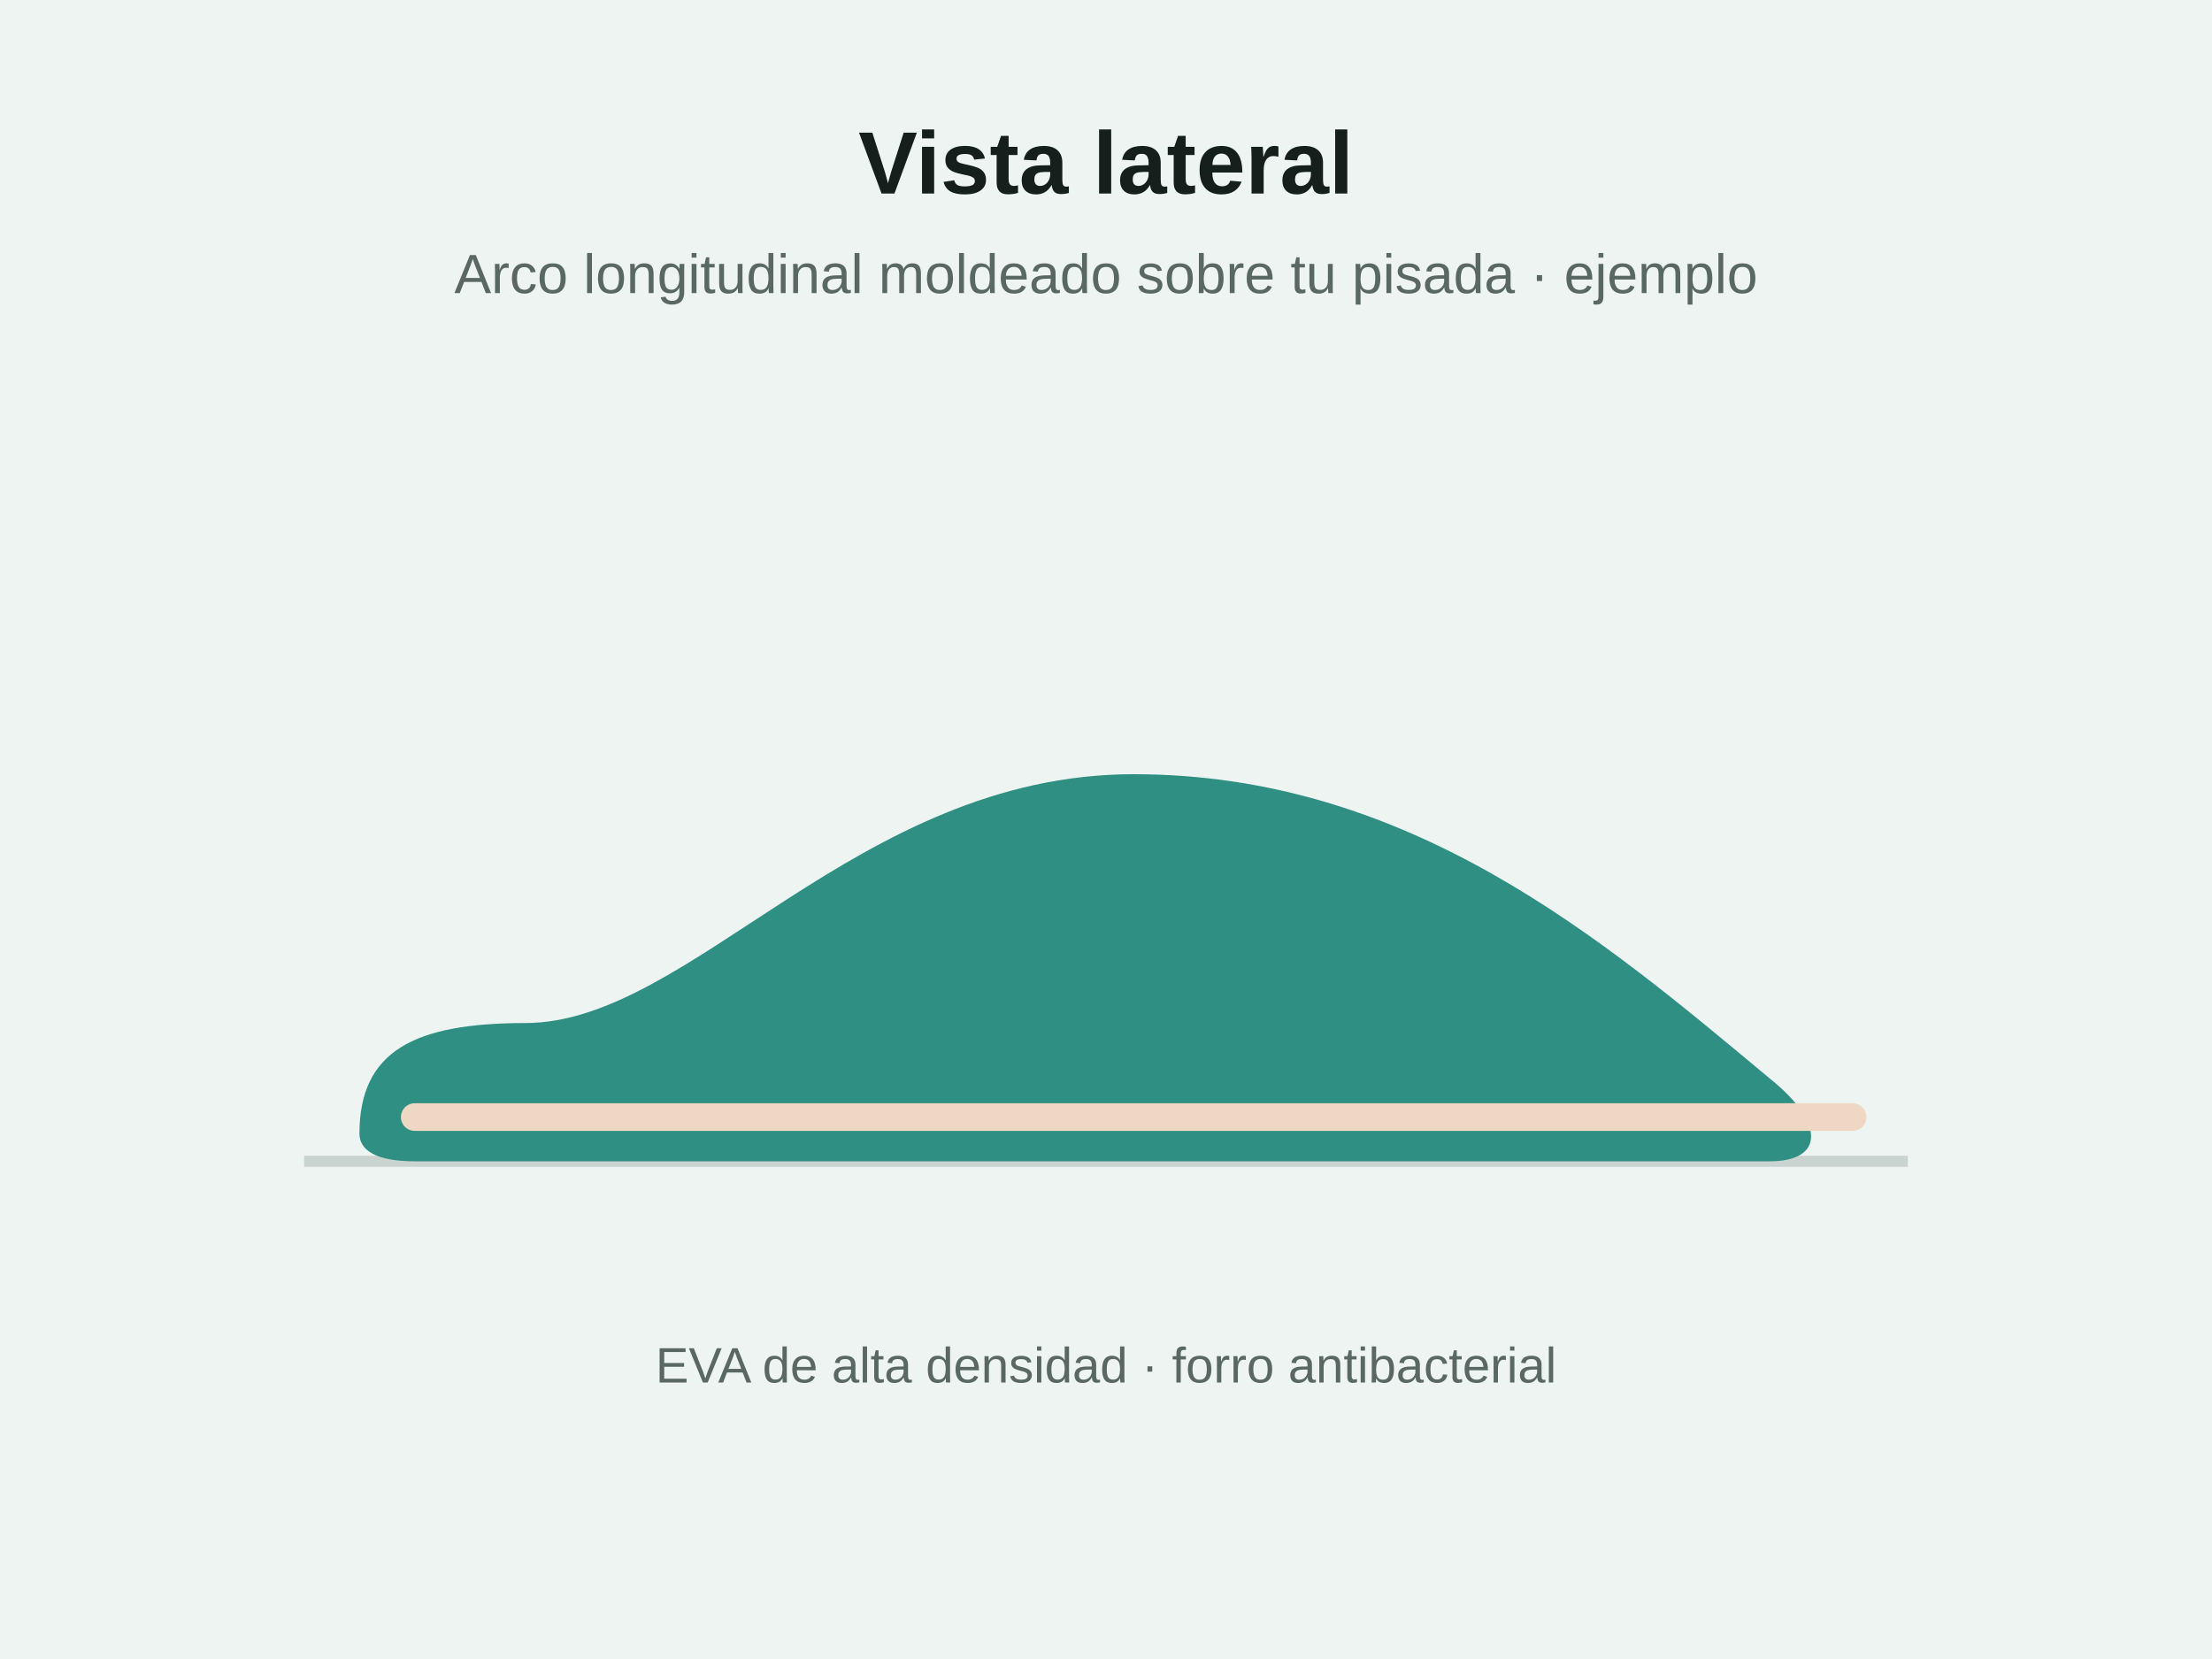
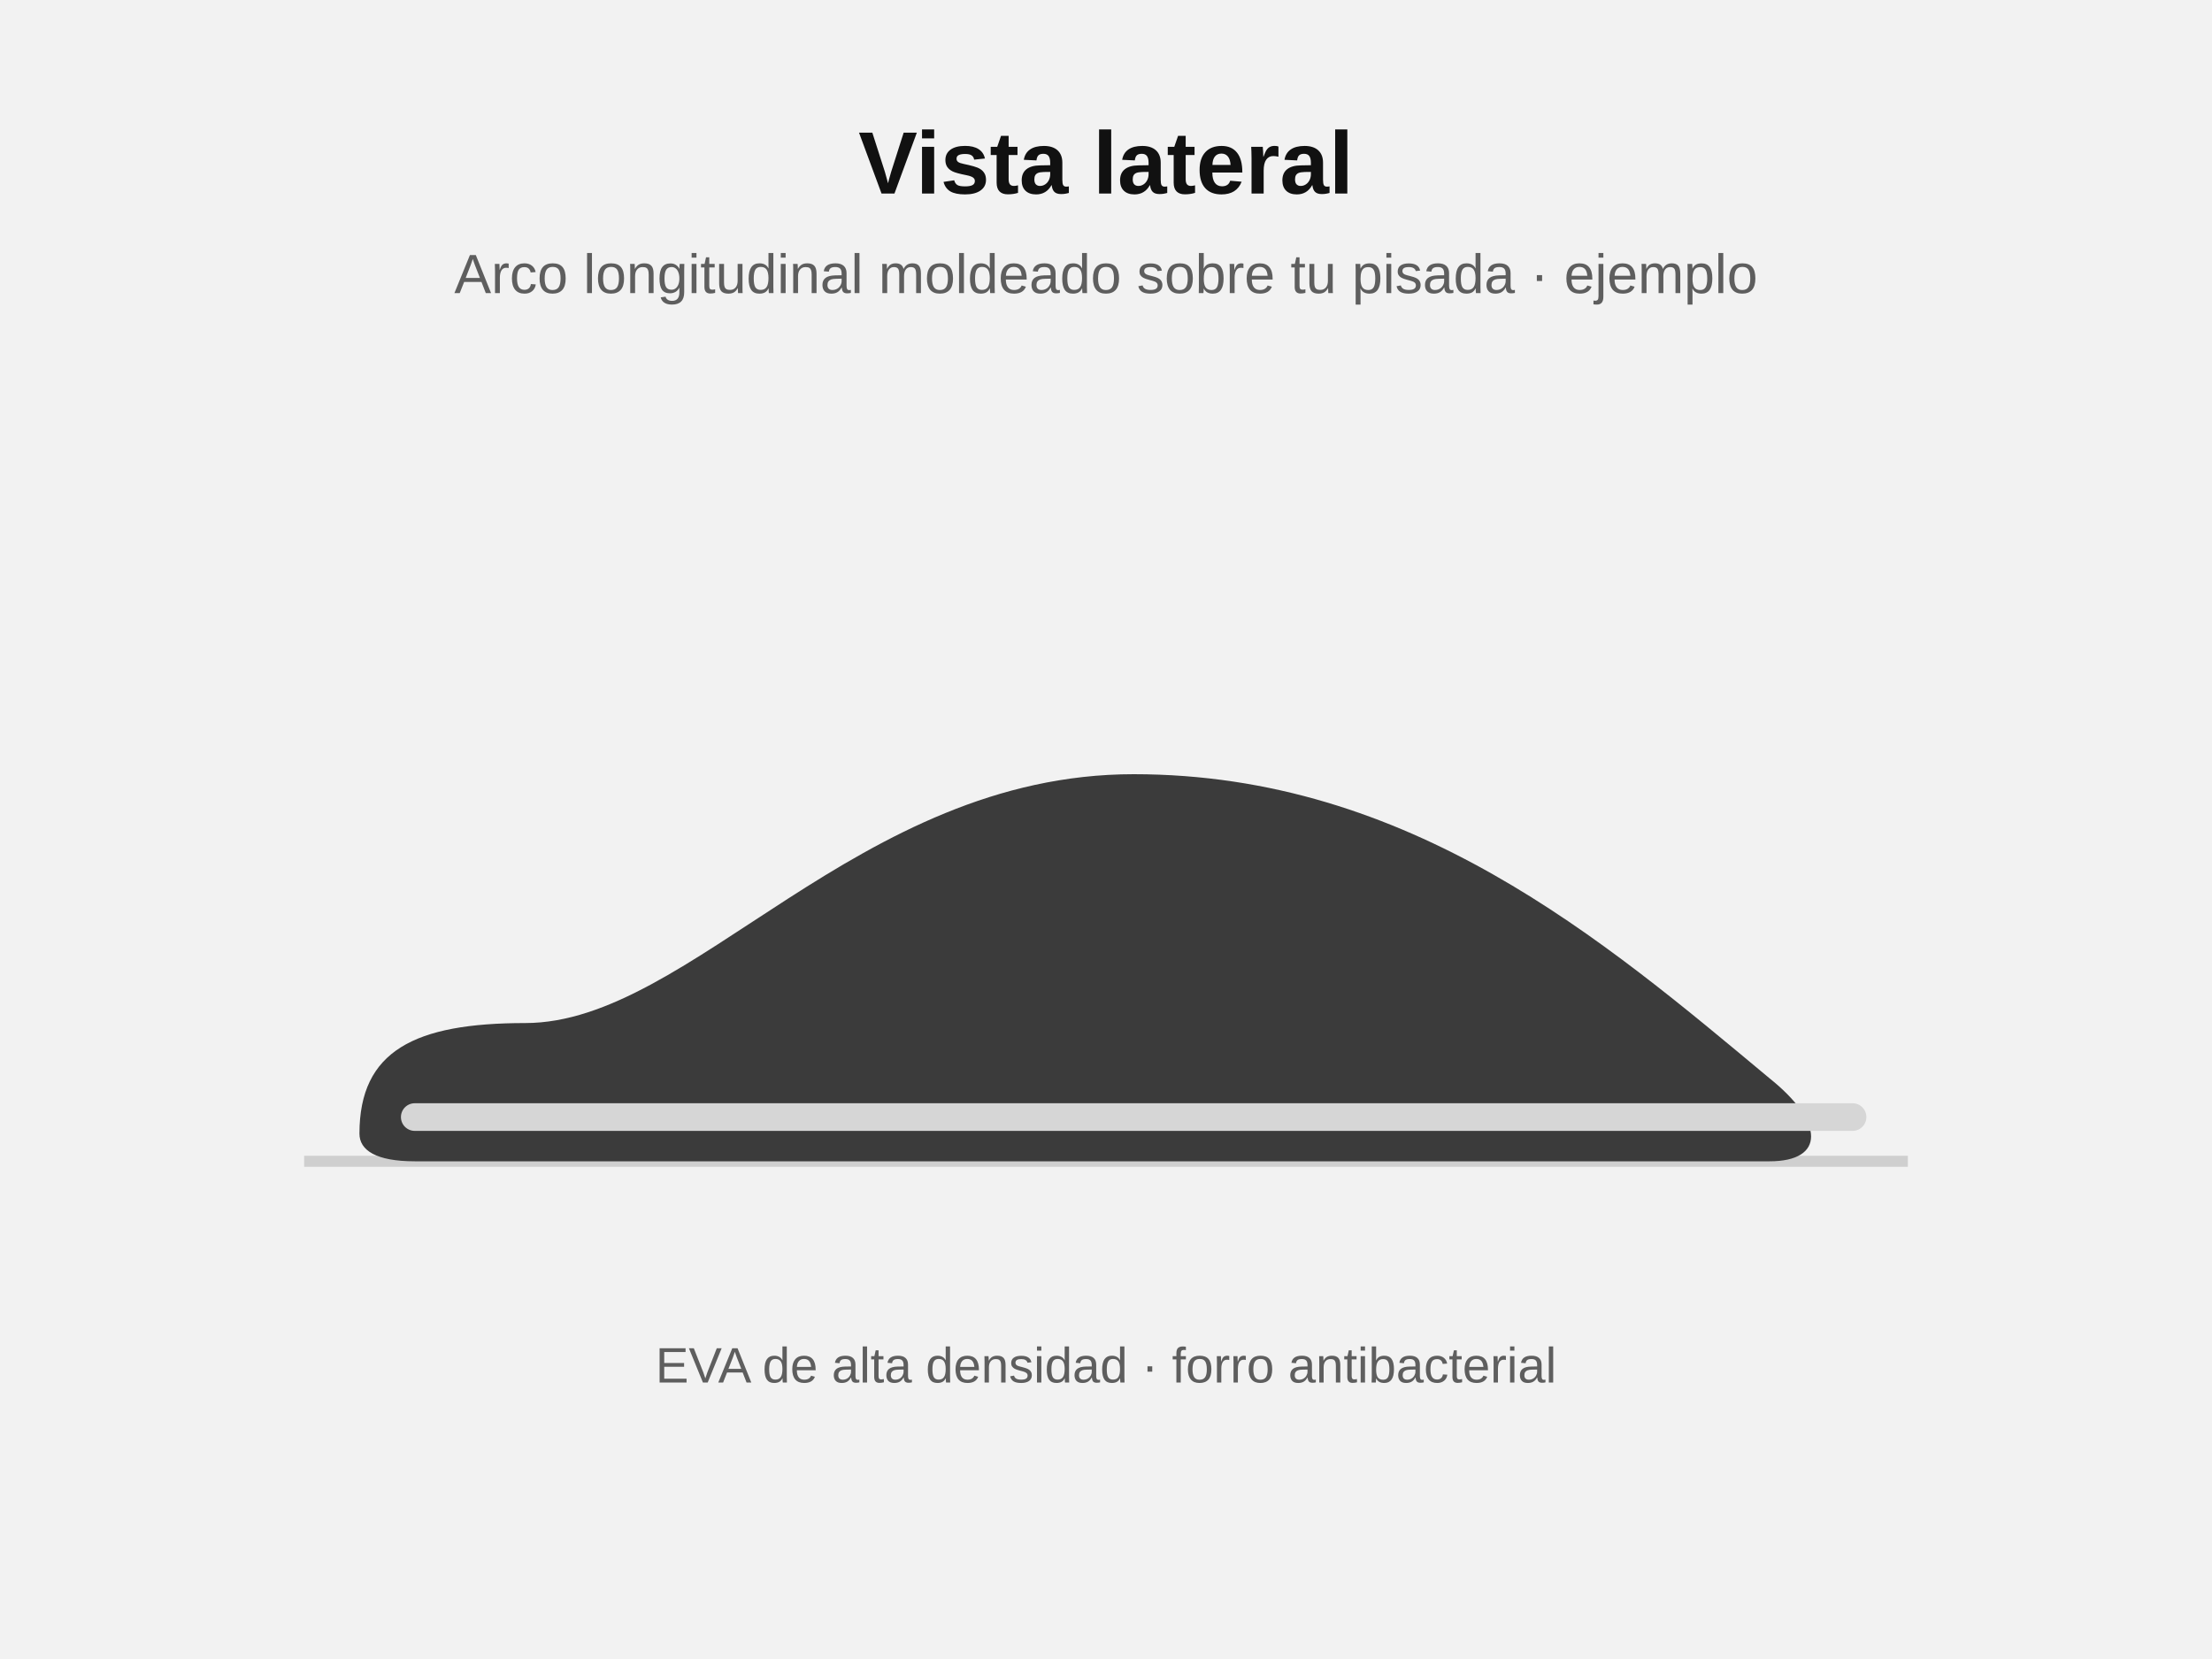
<svg xmlns="http://www.w3.org/2000/svg" viewBox="0 0 800 600">
-   <rect width="800" height="600" fill="#eef4f2" />
-   <text x="400" y="70" text-anchor="middle" font-family="Arial, sans-serif" font-size="32" font-weight="700" fill="#15201d">Vista lateral</text>
-   <text x="400" y="106" text-anchor="middle" font-family="Arial, sans-serif" font-size="20" fill="#5a6863">Arco longitudinal moldeado sobre tu pisada · ejemplo</text>
-   <path d="M110 420h580" stroke="#c9d3cf" stroke-width="4" />
-   <path d="M130 410c0-30 20-40 60-40 60 0 120-90 220-90s170 60 230 110c20 16 20 30 0 30H150c-14 0-20-4-20-10z" fill="#2f8f83" />
-   <path d="M150 404h520" stroke="#efd8c3" stroke-width="10" stroke-linecap="round" />
-   <text x="400" y="500" text-anchor="middle" font-family="Arial, sans-serif" font-size="18" fill="#5a6863">EVA de alta densidad · forro antibacterial</text>
+   <rect width="800" height="600" fill="#f2f2f2" />
+   <text x="400" y="70" text-anchor="middle" font-family="Arial, sans-serif" font-size="32" font-weight="700" fill="#111111">Vista lateral</text>
+   <text x="400" y="106" text-anchor="middle" font-family="Arial, sans-serif" font-size="20" fill="#5e5e5e">Arco longitudinal moldeado sobre tu pisada · ejemplo</text>
+   <path d="M110 420h580" stroke="#cfcfcf" stroke-width="4" />
+   <path d="M130 410c0-30 20-40 60-40 60 0 120-90 220-90s170 60 230 110c20 16 20 30 0 30H150c-14 0-20-4-20-10z" fill="#3b3b3b" />
+   <path d="M150 404h520" stroke="#d6d6d6" stroke-width="10" stroke-linecap="round" />
+   <text x="400" y="500" text-anchor="middle" font-family="Arial, sans-serif" font-size="18" fill="#5e5e5e">EVA de alta densidad · forro antibacterial</text>
</svg>
